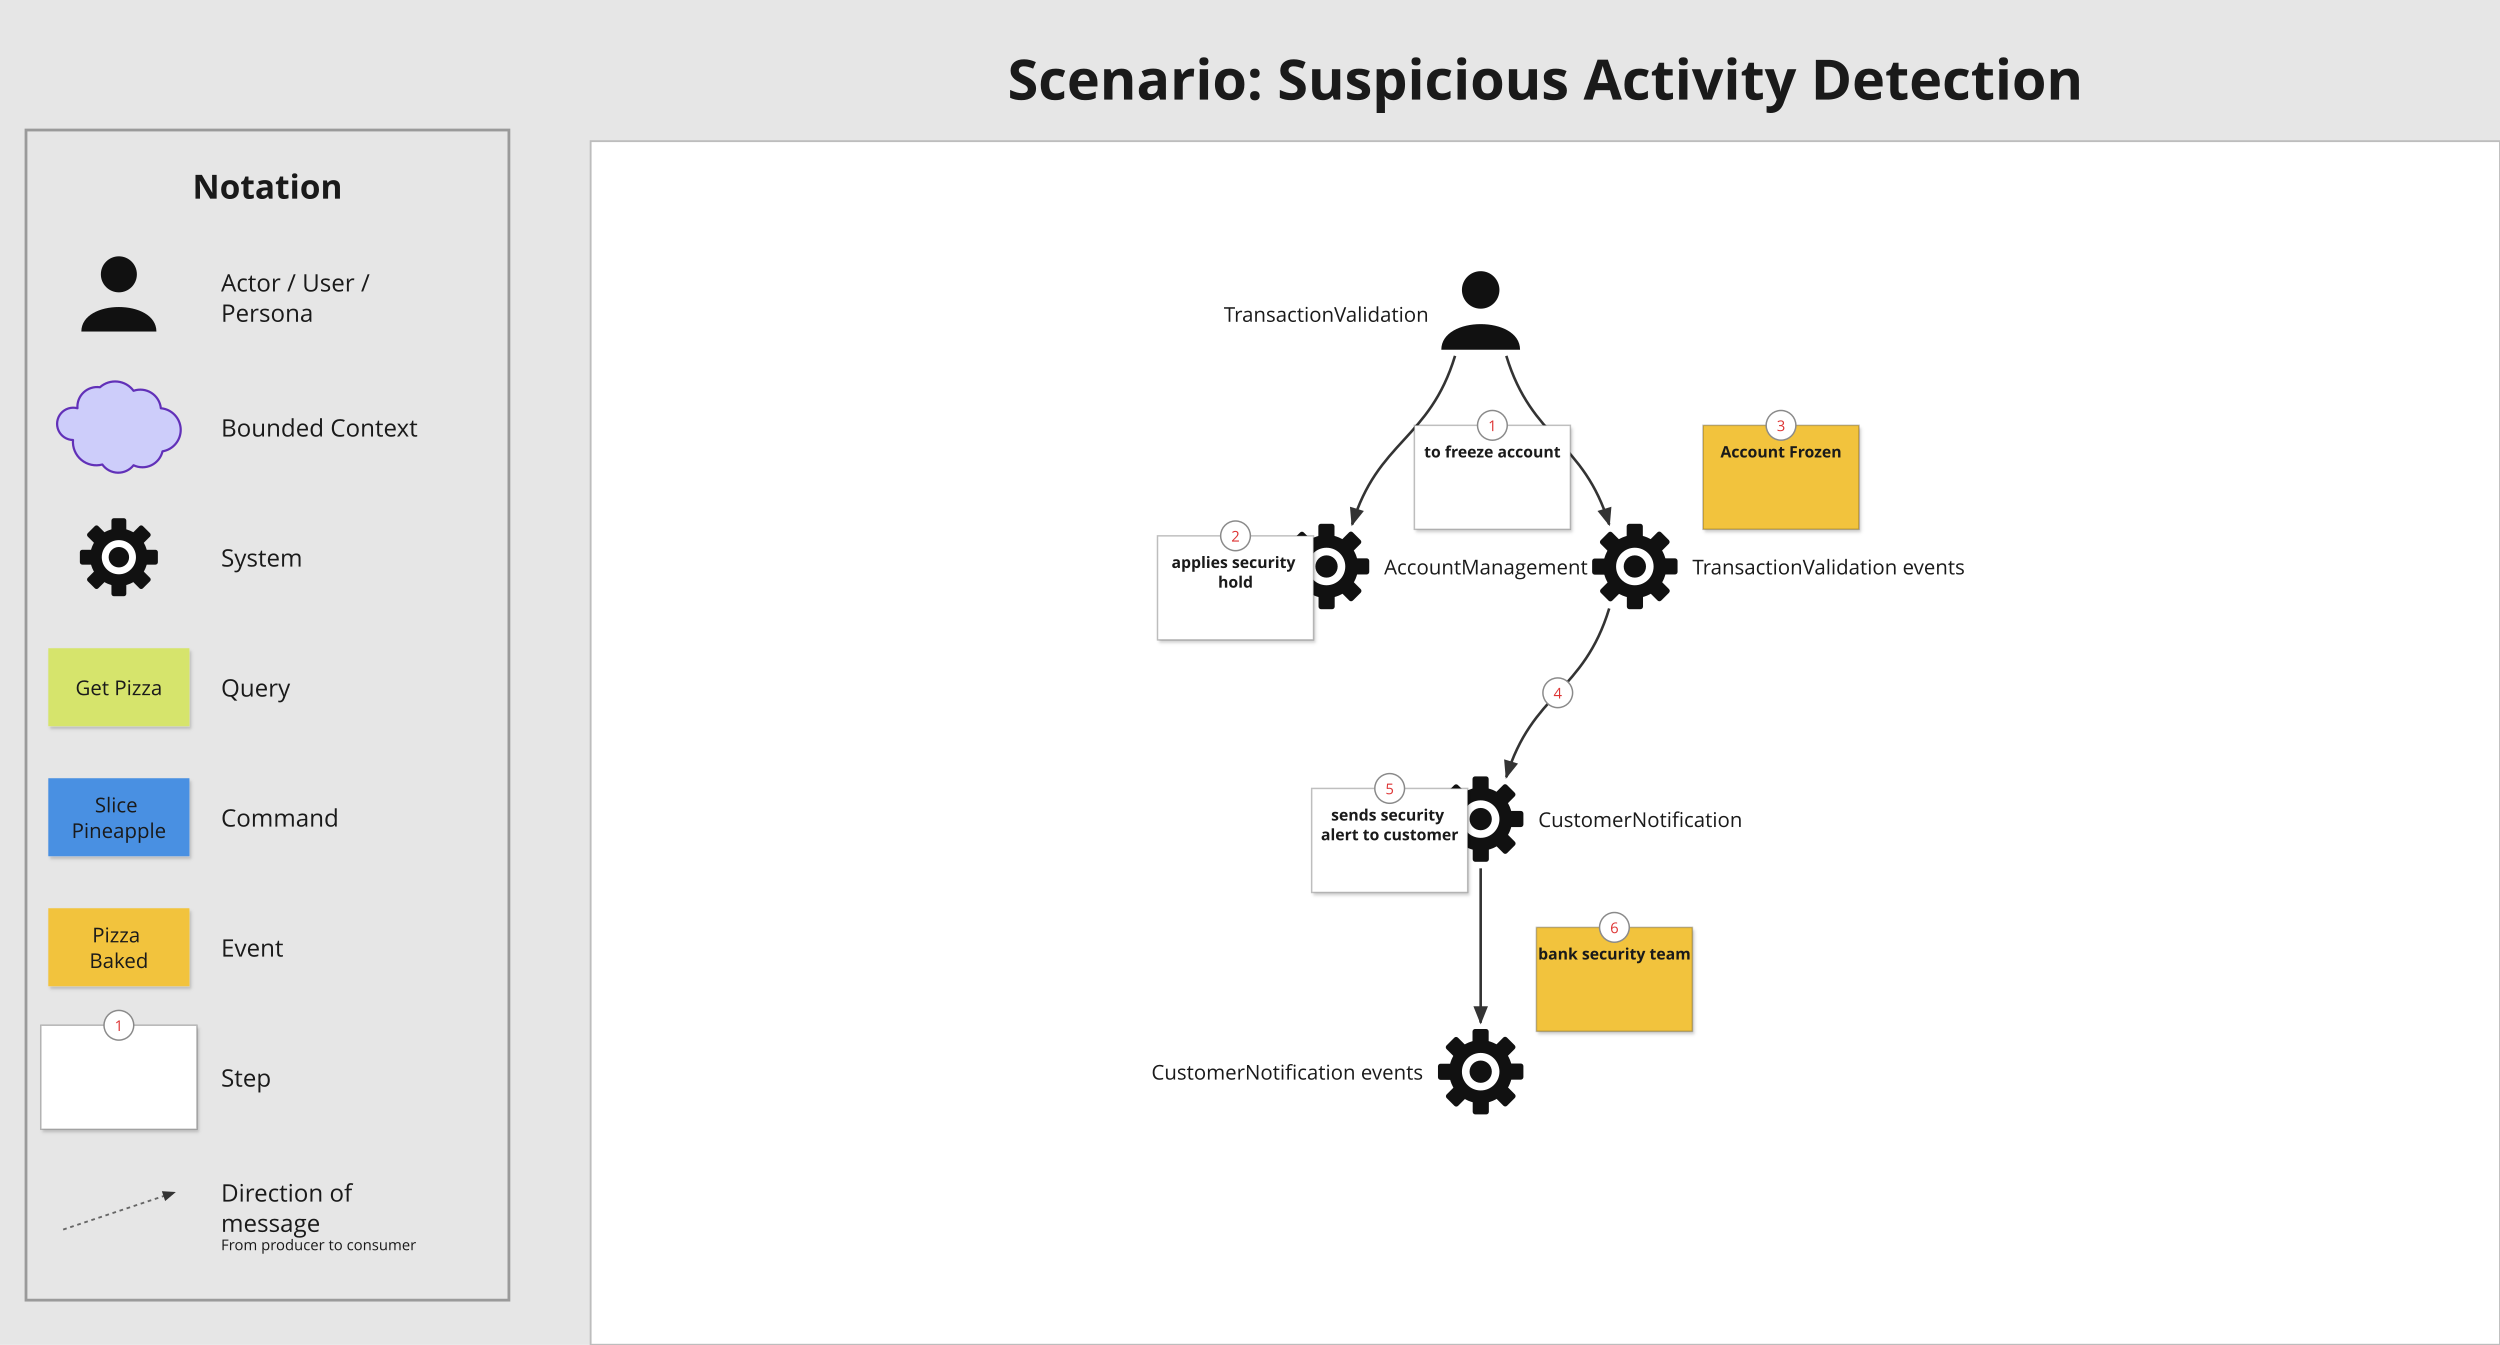
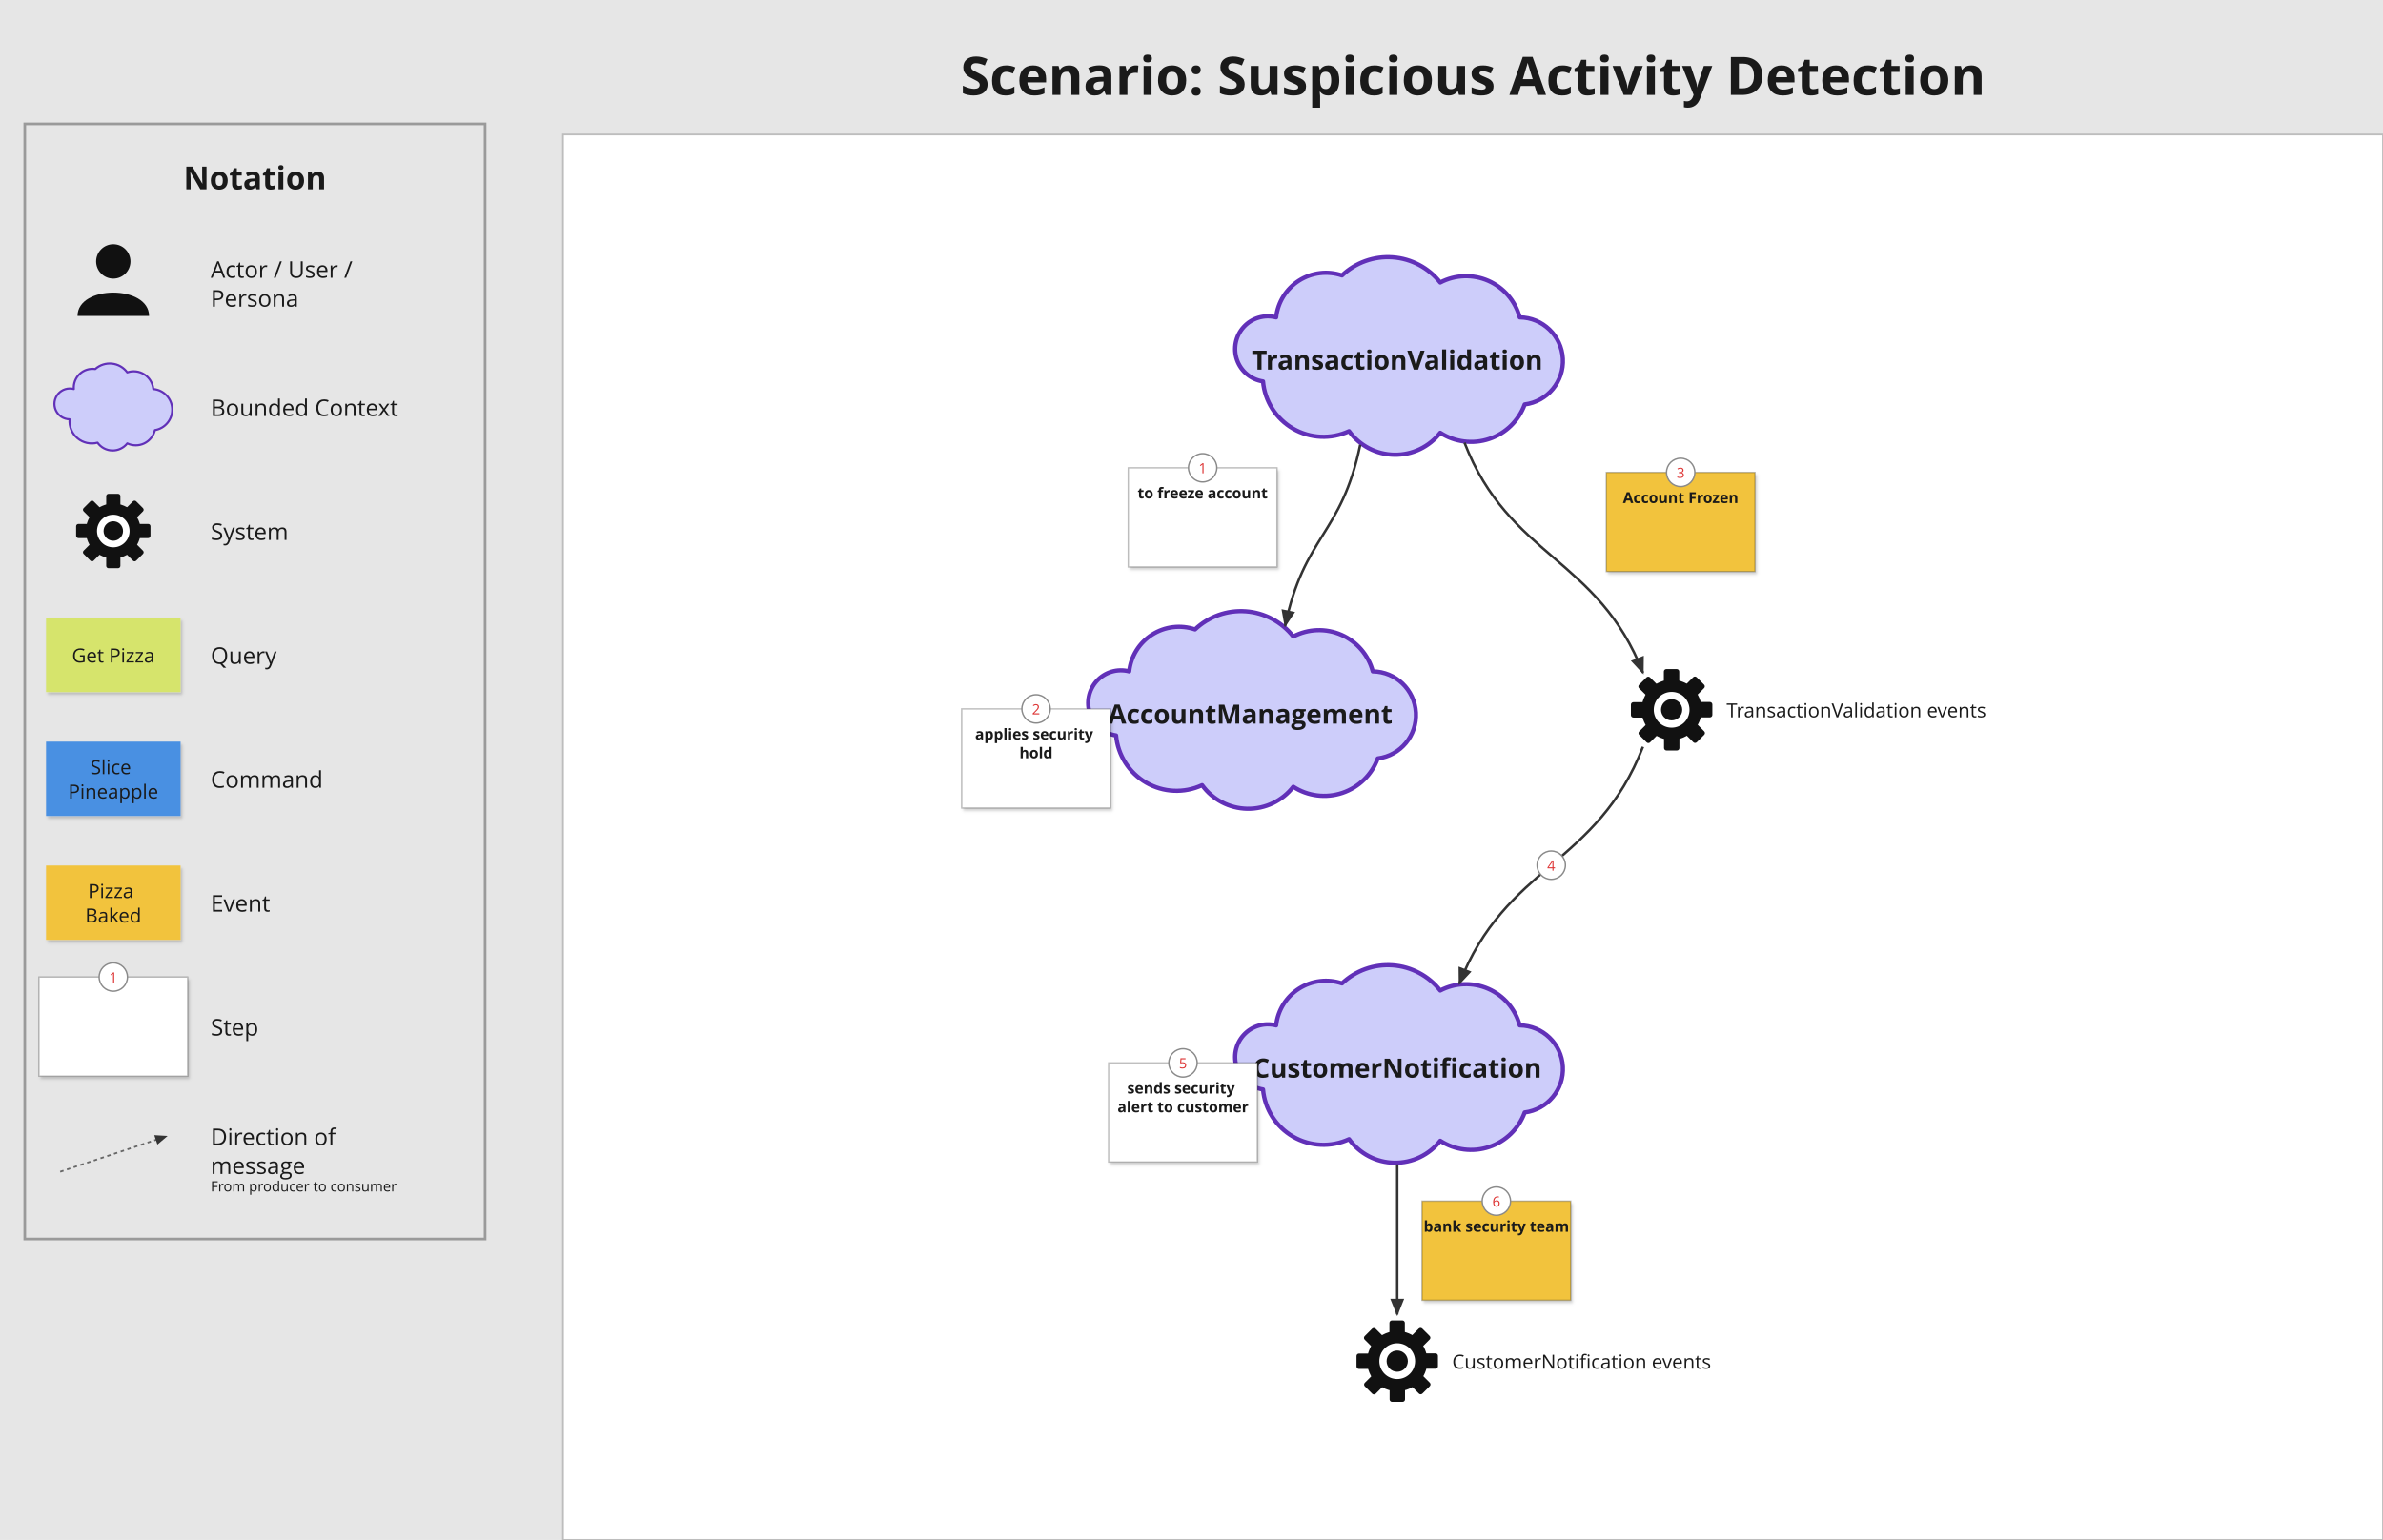
- <svg xmlns="http://www.w3.org/2000/svg" width="1346" height="724" viewBox="0 0 1346 724" font-family="'Open Sans', Arial, Helvetica, sans-serif">
+ <svg xmlns="http://www.w3.org/2000/svg" width="1346" height="870" viewBox="0 0 1346 870" font-family="'Open Sans', Arial, Helvetica, sans-serif">
  <defs>
    <filter id="shadow" x="-20%" y="-20%" width="150%" height="160%">
      <feDropShadow dx="1" dy="1.5" stdDeviation="1" flood-opacity="0.18" />
    </filter>
    <marker id="arrow" viewBox="0 0 10 10" refX="9" refY="5" markerWidth="7" markerHeight="7" orient="auto-start-reverse">
      <path d="M0,1L10,5L0,9Z" fill="#333" />
    </marker>
    <marker id="arrow-grey" viewBox="0 0 10 10" refX="9" refY="5" markerWidth="7" markerHeight="7" orient="auto-start-reverse">
      <path d="M0,1L10,5L0,9Z" fill="#9a9a9a" />
    </marker>
  </defs>
-   <rect width="1346" height="724" fill="#e6e6e6" />
+   <rect width="1346" height="870" fill="#e6e6e6" />
  <text x="832" y="42" font-size="30" font-weight="700" text-anchor="middle" dominant-baseline="central" fill="#1a1a1a">
    <tspan x="832" dy="0">Scenario: Suspicious Activity Detection</tspan>
  </text>
-   <rect x="318" y="76" width="1028" height="648" fill="#fff" stroke="#bdbdbd" />
+   <rect x="318" y="76" width="1028" height="794" fill="#fff" stroke="#bdbdbd" />
  <g transform="translate(14,70)">
    <rect width="260" height="630" fill="#e6e6e6" stroke="#9a9a9a" stroke-width="1.5" />
    <text x="130" y="30" font-size="18" font-weight="700" text-anchor="middle" dominant-baseline="central" fill="#1a1a1a">
      <tspan x="130" dy="0">Notation</tspan>
    </text>
    <g transform="translate(50,90)">
      <circle cy="-12.3" r="9.7" fill="#111" />
      <path fill="#111" d="M-20.2,18.5C-20.2,0.9 20.2,0.9 20.2,18.5Z" />
    </g>
    <text x="105" y="81.9" font-size="13" font-weight="400" text-anchor="start" dominant-baseline="central" fill="#1a1a1a">
      <tspan x="105" dy="0">Actor / User /</tspan>
      <tspan x="105" dy="16.3">Persona</tspan>
    </text>
    <g transform="translate(50,160)">
      <path d="M-22.3,-10.2A10.6,10.6 0 0,1 -10.2,-21.5A12.3,12.3 0 0,1 7.9,-19.6A11.1,11.1 0 0,1 22.6,-10.2A11.7,11.7 0 0,1 23.5,13A11.1,11.1 0 0,1 7.9,20.5A10.5,10.5 0 0,1 -8.9,20.1A12.6,12.6 0 0,1 -24.7,6.9A8.7,8.7 0 1,1 -22.3,-10.2Z" fill="#cdcdfa" stroke="#6130b8" stroke-width="1.2" stroke-linejoin="round" />
    </g>
    <text x="105" y="160" font-size="13" font-weight="400" text-anchor="start" dominant-baseline="central" fill="#1a1a1a">
      <tspan x="105" dy="0">Bounded Context</tspan>
    </text>
    <g transform="translate(50,230)">
      <circle r="15.5" fill="#111" />
      <rect x="-4" y="-21" width="8" height="8.4" rx="1.3" fill="#111" transform="rotate(0)" />
      <rect x="-4" y="-21" width="8" height="8.4" rx="1.3" fill="#111" transform="rotate(45)" />
      <rect x="-4" y="-21" width="8" height="8.4" rx="1.3" fill="#111" transform="rotate(90)" />
      <rect x="-4" y="-21" width="8" height="8.4" rx="1.3" fill="#111" transform="rotate(135)" />
      <rect x="-4" y="-21" width="8" height="8.4" rx="1.3" fill="#111" transform="rotate(180)" />
      <rect x="-4" y="-21" width="8" height="8.4" rx="1.3" fill="#111" transform="rotate(225)" />
      <rect x="-4" y="-21" width="8" height="8.4" rx="1.3" fill="#111" transform="rotate(270)" />
      <rect x="-4" y="-21" width="8" height="8.4" rx="1.3" fill="#111" transform="rotate(315)" />
      <circle r="9.2" fill="#fff" />
      <circle r="5.5" fill="#111" />
    </g>
    <text x="105" y="230" font-size="13" font-weight="400" text-anchor="start" dominant-baseline="central" fill="#1a1a1a">
      <tspan x="105" dy="0">System</tspan>
    </text>
    <g transform="translate(50,300)">
      <rect x="-38" y="-21" width="76" height="42" fill="#d6e46c" filter="url(#shadow)" />
      <text x="0" y="0" font-size="11" font-weight="400" text-anchor="middle" dominant-baseline="central" fill="#1a1a1a">
        <tspan x="0" dy="0">Get Pizza</tspan>
      </text>
    </g>
    <text x="105" y="300" font-size="13" font-weight="400" text-anchor="start" dominant-baseline="central" fill="#1a1a1a">
      <tspan x="105" dy="0">Query</tspan>
    </text>
    <g transform="translate(50,370)">
      <rect x="-38" y="-21" width="76" height="42" fill="#4a90e2" filter="url(#shadow)" />
      <text x="0" y="-6.9" font-size="11" font-weight="400" text-anchor="middle" dominant-baseline="central" fill="#1a1a1a">
        <tspan x="0" dy="0">Slice</tspan>
        <tspan x="0" dy="13.8">Pineapple</tspan>
      </text>
    </g>
    <text x="105" y="370" font-size="13" font-weight="400" text-anchor="start" dominant-baseline="central" fill="#1a1a1a">
      <tspan x="105" dy="0">Command</tspan>
    </text>
    <g transform="translate(50,440)">
      <rect x="-38" y="-21" width="76" height="42" fill="#f2c33c" filter="url(#shadow)" />
      <text x="0" y="-6.9" font-size="11" font-weight="400" text-anchor="middle" dominant-baseline="central" fill="#1a1a1a">
        <tspan x="0" dy="0">Pizza</tspan>
        <tspan x="0" dy="13.8">Baked</tspan>
      </text>
    </g>
    <text x="105" y="440" font-size="13" font-weight="400" text-anchor="start" dominant-baseline="central" fill="#1a1a1a">
      <tspan x="105" dy="0">Event</tspan>
    </text>
    <g transform="translate(50,510)">
      <rect x="-42" y="-28" width="84" height="56" fill="#ffffff" stroke="rgba(0,0,0,.25)" stroke-width="0.8" filter="url(#shadow)" />
      <circle cy="-28" r="8" fill="#fff" stroke="#8a8a8a" stroke-width="0.8" />
      <text x="0" y="-28" font-size="8" font-weight="400" text-anchor="middle" dominant-baseline="central" fill="#d33">
        <tspan x="0" dy="0">1</tspan>
      </text>
    </g>
    <text x="105" y="510" font-size="13" font-weight="400" text-anchor="start" dominant-baseline="central" fill="#1a1a1a">
      <tspan x="105" dy="0">Step</tspan>
    </text>
    <g transform="translate(50,580)">
      <path d="M-30,12L30,-8" stroke="#666" stroke-dasharray="2 2" marker-end="url(#arrow)" />
    </g>
    <text x="105" y="571.9" font-size="13" font-weight="400" text-anchor="start" dominant-baseline="central" fill="#1a1a1a">
      <tspan x="105" dy="0">Direction of</tspan>
      <tspan x="105" dy="16.3">message</tspan>
    </text>
    <text x="105" y="600" font-size="8" font-weight="400" text-anchor="start" dominant-baseline="central" fill="#1a1a1a">
      <tspan x="105" dy="0">From producer to consumer</tspan>
    </text>
  </g>
-   <g transform="translate(631.2,86)">
-     <g transform="translate(83,219)">
+   <g transform="translate(551.2,86)">
+     <g transform="translate(155,315)">
+       <path d="M-68.4,-21.7A28.3,28.3 0 0,1 -31.2,-45.4A37.7,37.7 0 0,1 24.3,-41.4A31.4,31.4 0 0,1 69.2,-21.7A24.7,24.7 0 0,1 72,27.5A32.2,32.2 0 0,1 24.3,43.5A32.2,32.2 0 0,1 -27.2,42.6A34.3,34.3 0 0,1 -75.8,14.5A18.5,18.5 0 1,1 -68.4,-21.7Z" fill="#cdcdfa" stroke="#6130b8" stroke-width="2.4" stroke-linejoin="round" />
+     </g>
+     <text x="155" y="317" font-size="15" font-weight="700" text-anchor="middle" dominant-baseline="central" fill="#1a1a1a">
+       <tspan x="155" dy="0">AccountManagement</tspan>
+     </text>
+     <g transform="translate(238,115)">
+       <path d="M-68.4,-21.7A28.3,28.3 0 0,1 -31.2,-45.4A37.7,37.7 0 0,1 24.3,-41.4A31.4,31.4 0 0,1 69.2,-21.7A24.7,24.7 0 0,1 72,27.5A32.2,32.2 0 0,1 24.3,43.5A32.2,32.2 0 0,1 -27.2,42.6A34.3,34.3 0 0,1 -75.8,14.5A18.5,18.5 0 1,1 -68.4,-21.7Z" fill="#cdcdfa" stroke="#6130b8" stroke-width="2.4" stroke-linejoin="round" />
+     </g>
+     <text x="238" y="117" font-size="15" font-weight="700" text-anchor="middle" dominant-baseline="central" fill="#1a1a1a">
+       <tspan x="238" dy="0">TransactionValidation</tspan>
+     </text>
+     <g transform="translate(238,515)">
+       <path d="M-68.4,-21.7A28.3,28.3 0 0,1 -31.2,-45.4A37.7,37.7 0 0,1 24.3,-41.4A31.4,31.4 0 0,1 69.2,-21.7A24.7,24.7 0 0,1 72,27.5A32.2,32.2 0 0,1 24.3,43.5A32.2,32.2 0 0,1 -27.2,42.6A34.3,34.3 0 0,1 -75.8,14.5A18.5,18.5 0 1,1 -68.4,-21.7Z" fill="#cdcdfa" stroke="#6130b8" stroke-width="2.4" stroke-linejoin="round" />
+     </g>
+     <text x="238" y="517" font-size="15" font-weight="700" text-anchor="middle" dominant-baseline="central" fill="#1a1a1a">
+       <tspan x="238" dy="0">CustomerNotification</tspan>
+     </text>
+     <g transform="translate(393,315)">
      <circle r="17" fill="#111" />
      <rect x="-4.4" y="-23" width="8.7" height="9.2" rx="1.4" fill="#111" transform="rotate(0)" />
      <rect x="-4.4" y="-23" width="8.7" height="9.2" rx="1.4" fill="#111" transform="rotate(45)" />
      <rect x="-4.4" y="-23" width="8.7" height="9.2" rx="1.4" fill="#111" transform="rotate(90)" />
      <rect x="-4.4" y="-23" width="8.7" height="9.2" rx="1.4" fill="#111" transform="rotate(135)" />
      <rect x="-4.4" y="-23" width="8.7" height="9.2" rx="1.4" fill="#111" transform="rotate(180)" />
      <rect x="-4.4" y="-23" width="8.7" height="9.2" rx="1.4" fill="#111" transform="rotate(225)" />
      <rect x="-4.4" y="-23" width="8.7" height="9.2" rx="1.4" fill="#111" transform="rotate(270)" />
      <rect x="-4.4" y="-23" width="8.7" height="9.2" rx="1.4" fill="#111" transform="rotate(315)" />
      <circle r="10.1" fill="#fff" />
      <circle r="6" fill="#111" />
    </g>
-     <g transform="translate(166,355)">
+     <g transform="translate(238,683)">
      <circle r="17" fill="#111" />
      <rect x="-4.4" y="-23" width="8.7" height="9.2" rx="1.4" fill="#111" transform="rotate(0)" />
      <rect x="-4.4" y="-23" width="8.7" height="9.2" rx="1.4" fill="#111" transform="rotate(45)" />
      <rect x="-4.4" y="-23" width="8.7" height="9.2" rx="1.4" fill="#111" transform="rotate(90)" />
      <rect x="-4.4" y="-23" width="8.7" height="9.2" rx="1.4" fill="#111" transform="rotate(135)" />
      <rect x="-4.4" y="-23" width="8.7" height="9.2" rx="1.4" fill="#111" transform="rotate(180)" />
      <rect x="-4.4" y="-23" width="8.7" height="9.2" rx="1.4" fill="#111" transform="rotate(225)" />
      <rect x="-4.4" y="-23" width="8.7" height="9.2" rx="1.4" fill="#111" transform="rotate(270)" />
      <rect x="-4.4" y="-23" width="8.7" height="9.2" rx="1.4" fill="#111" transform="rotate(315)" />
      <circle r="10.1" fill="#fff" />
      <circle r="6" fill="#111" />
    </g>
-     <g transform="translate(166,83)">
-       <circle cy="-12.9" r="10.1" fill="#111" />
-       <path fill="#111" d="M-21.2,19.3C-21.2,0.9 21.2,0.9 21.2,19.3Z" />
-     </g>
-     <g transform="translate(166,491)">
-       <circle r="17" fill="#111" />
-       <rect x="-4.4" y="-23" width="8.7" height="9.2" rx="1.4" fill="#111" transform="rotate(0)" />
-       <rect x="-4.4" y="-23" width="8.7" height="9.2" rx="1.4" fill="#111" transform="rotate(45)" />
-       <rect x="-4.4" y="-23" width="8.7" height="9.2" rx="1.4" fill="#111" transform="rotate(90)" />
-       <rect x="-4.4" y="-23" width="8.7" height="9.2" rx="1.4" fill="#111" transform="rotate(135)" />
-       <rect x="-4.4" y="-23" width="8.7" height="9.2" rx="1.4" fill="#111" transform="rotate(180)" />
-       <rect x="-4.4" y="-23" width="8.7" height="9.2" rx="1.4" fill="#111" transform="rotate(225)" />
-       <rect x="-4.4" y="-23" width="8.7" height="9.2" rx="1.4" fill="#111" transform="rotate(270)" />
-       <rect x="-4.4" y="-23" width="8.7" height="9.2" rx="1.4" fill="#111" transform="rotate(315)" />
-       <circle r="10.1" fill="#fff" />
-       <circle r="6" fill="#111" />
-     </g>
-     <g transform="translate(249,219)">
-       <circle r="17" fill="#111" />
-       <rect x="-4.4" y="-23" width="8.7" height="9.2" rx="1.4" fill="#111" transform="rotate(0)" />
-       <rect x="-4.4" y="-23" width="8.7" height="9.2" rx="1.4" fill="#111" transform="rotate(45)" />
-       <rect x="-4.4" y="-23" width="8.7" height="9.2" rx="1.4" fill="#111" transform="rotate(90)" />
-       <rect x="-4.4" y="-23" width="8.7" height="9.2" rx="1.4" fill="#111" transform="rotate(135)" />
-       <rect x="-4.4" y="-23" width="8.7" height="9.2" rx="1.4" fill="#111" transform="rotate(180)" />
-       <rect x="-4.4" y="-23" width="8.7" height="9.2" rx="1.4" fill="#111" transform="rotate(225)" />
-       <rect x="-4.4" y="-23" width="8.7" height="9.2" rx="1.4" fill="#111" transform="rotate(270)" />
-       <rect x="-4.4" y="-23" width="8.7" height="9.2" rx="1.4" fill="#111" transform="rotate(315)" />
-       <circle r="10.1" fill="#fff" />
-       <circle r="6" fill="#111" />
-     </g>
-     <path d="M152.2,105.6C138.4,151 110.6,151 96.8,196.4" fill="none" stroke="#333" stroke-width="1.4" marker-end="url(#arrow)" />
-     <path d="M179.8,105.6C193.6,151 221.4,151 235.2,196.4" fill="none" stroke="#333" stroke-width="1.4" marker-end="url(#arrow)" />
-     <path d="M235.2,241.6C221.4,287 193.6,287 179.8,332.4" fill="none" stroke="#333" stroke-width="1.4" marker-end="url(#arrow)" />
-     <path d="M166,381.5C166,423 166,423 166,464.6" fill="none" stroke="#333" stroke-width="1.4" marker-end="url(#arrow)" />
-     <g transform="translate(207.5,287)">
+     <path d="M217.1,165.3C206.5,216.4 185.3,216.4 174.7,267.6" fill="none" stroke="#333" stroke-width="1.4" marker-end="url(#arrow)" />
+     <path d="M276,164.1C301.2,229.1 351.6,229.1 376.8,294.1" fill="none" stroke="#333" stroke-width="1.4" marker-end="url(#arrow)" />
+     <path d="M376.8,335.9C350.9,402.8 299.1,402.8 273.1,469.7" fill="none" stroke="#333" stroke-width="1.4" marker-end="url(#arrow)" />
+     <path d="M238,571.8C238,614.2 238,614.2 238,656.6" fill="none" stroke="#333" stroke-width="1.4" marker-end="url(#arrow)" />
+     <g transform="translate(325,402.8)">
      <circle r="8" fill="#fff" stroke="#8a8a8a" stroke-width="0.8" />
      <text x="0" y="0" font-size="8" font-weight="400" text-anchor="middle" dominant-baseline="central" fill="#d33">
        <tspan x="0" dy="0">4</tspan>
      </text>
    </g>
-     <g transform="translate(172.3,171)">
+     <g transform="translate(128.1,206.3)">
      <rect x="-42" y="-28" width="84" height="56" fill="#ffffff" stroke="rgba(0,0,0,.25)" stroke-width="0.8" filter="url(#shadow)" />
      <text x="0" y="-14" font-size="8.5" font-weight="700" text-anchor="middle" dominant-baseline="central" fill="#1a1a1a">
        <tspan x="0" dy="0">to freeze account</tspan>
      </text>
      <circle cy="-28" r="8" fill="#fff" stroke="#8a8a8a" stroke-width="0.8" />
      <text x="0" y="-28" font-size="8" font-weight="400" text-anchor="middle" dominant-baseline="central" fill="#d33">
        <tspan x="0" dy="0">1</tspan>
      </text>
    </g>
-     <g transform="translate(34,230.5)">
+     <g transform="translate(34,342.5)">
      <rect x="-42" y="-28" width="84" height="56" fill="#ffffff" stroke="rgba(0,0,0,.25)" stroke-width="0.8" filter="url(#shadow)" />
      <text x="0" y="-14" font-size="8.5" font-weight="700" text-anchor="middle" dominant-baseline="central" fill="#1a1a1a">
        <tspan x="0" dy="0">applies security</tspan>
        <tspan x="0" dy="10.6">hold</tspan>
      </text>
      <circle cy="-28" r="8" fill="#fff" stroke="#8a8a8a" stroke-width="0.8" />
      <text x="0" y="-28" font-size="8" font-weight="400" text-anchor="middle" dominant-baseline="central" fill="#d33">
        <tspan x="0" dy="0">2</tspan>
      </text>
    </g>
-     <g transform="translate(327.7,171)">
+     <g transform="translate(398.1,208.9)">
      <rect x="-42" y="-28" width="84" height="56" fill="#f2c33c" stroke="rgba(0,0,0,.25)" stroke-width="0.8" filter="url(#shadow)" />
      <text x="0" y="-14" font-size="8.5" font-weight="700" text-anchor="middle" dominant-baseline="central" fill="#1a1a1a">
        <tspan x="0" dy="0">Account Frozen</tspan>
      </text>
      <circle cy="-28" r="8" fill="#fff" stroke="#8a8a8a" stroke-width="0.8" />
      <text x="0" y="-28" font-size="8" font-weight="400" text-anchor="middle" dominant-baseline="central" fill="#d33">
        <tspan x="0" dy="0">3</tspan>
      </text>
    </g>
-     <g transform="translate(117,366.5)">
+     <g transform="translate(117,542.5)">
      <rect x="-42" y="-28" width="84" height="56" fill="#ffffff" stroke="rgba(0,0,0,.25)" stroke-width="0.8" filter="url(#shadow)" />
      <text x="0" y="-14" font-size="8.5" font-weight="700" text-anchor="middle" dominant-baseline="central" fill="#1a1a1a">
        <tspan x="0" dy="0">sends security</tspan>
        <tspan x="0" dy="10.6">alert to customer</tspan>
      </text>
      <circle cy="-28" r="8" fill="#fff" stroke="#8a8a8a" stroke-width="0.8" />
      <text x="0" y="-28" font-size="8" font-weight="400" text-anchor="middle" dominant-baseline="central" fill="#d33">
        <tspan x="0" dy="0">5</tspan>
      </text>
    </g>
-     <g transform="translate(238,441.3)">
+     <g transform="translate(294,620.6)">
      <rect x="-42" y="-28" width="84" height="56" fill="#f2c33c" stroke="rgba(0,0,0,.25)" stroke-width="0.8" filter="url(#shadow)" />
      <text x="0" y="-14" font-size="8.5" font-weight="700" text-anchor="middle" dominant-baseline="central" fill="#1a1a1a">
        <tspan x="0" dy="0">bank security team</tspan>
      </text>
      <circle cy="-28" r="8" fill="#fff" stroke="#8a8a8a" stroke-width="0.8" />
      <text x="0" y="-28" font-size="8" font-weight="400" text-anchor="middle" dominant-baseline="central" fill="#d33">
        <tspan x="0" dy="0">6</tspan>
      </text>
    </g>
-     <text x="114" y="219" font-size="11" font-weight="400" text-anchor="start" dominant-baseline="central" fill="#1a1a1a">
-       <tspan x="114" dy="0">AccountManagement</tspan>
-     </text>
-     <text x="197" y="355" font-size="11" font-weight="400" text-anchor="start" dominant-baseline="central" fill="#1a1a1a">
-       <tspan x="197" dy="0">CustomerNotification</tspan>
-     </text>
-     <text x="138" y="83" font-size="11" font-weight="400" text-anchor="end" dominant-baseline="central" fill="#1a1a1a">
-       <tspan x="138" dy="0">TransactionValidation</tspan>
-     </text>
-     <text x="135" y="491" font-size="11" font-weight="400" text-anchor="end" dominant-baseline="central" fill="#1a1a1a">
-       <tspan x="135" dy="0">CustomerNotification events</tspan>
-     </text>
-     <text x="280" y="219" font-size="11" font-weight="400" text-anchor="start" dominant-baseline="central" fill="#1a1a1a">
-       <tspan x="280" dy="0">TransactionValidation events</tspan>
+     <text x="424" y="315" font-size="11" font-weight="400" text-anchor="start" dominant-baseline="central" fill="#1a1a1a">
+       <tspan x="424" dy="0">TransactionValidation events</tspan>
+     </text>
+     <text x="269" y="683" font-size="11" font-weight="400" text-anchor="start" dominant-baseline="central" fill="#1a1a1a">
+       <tspan x="269" dy="0">CustomerNotification events</tspan>
    </text>
  </g>
</svg>
